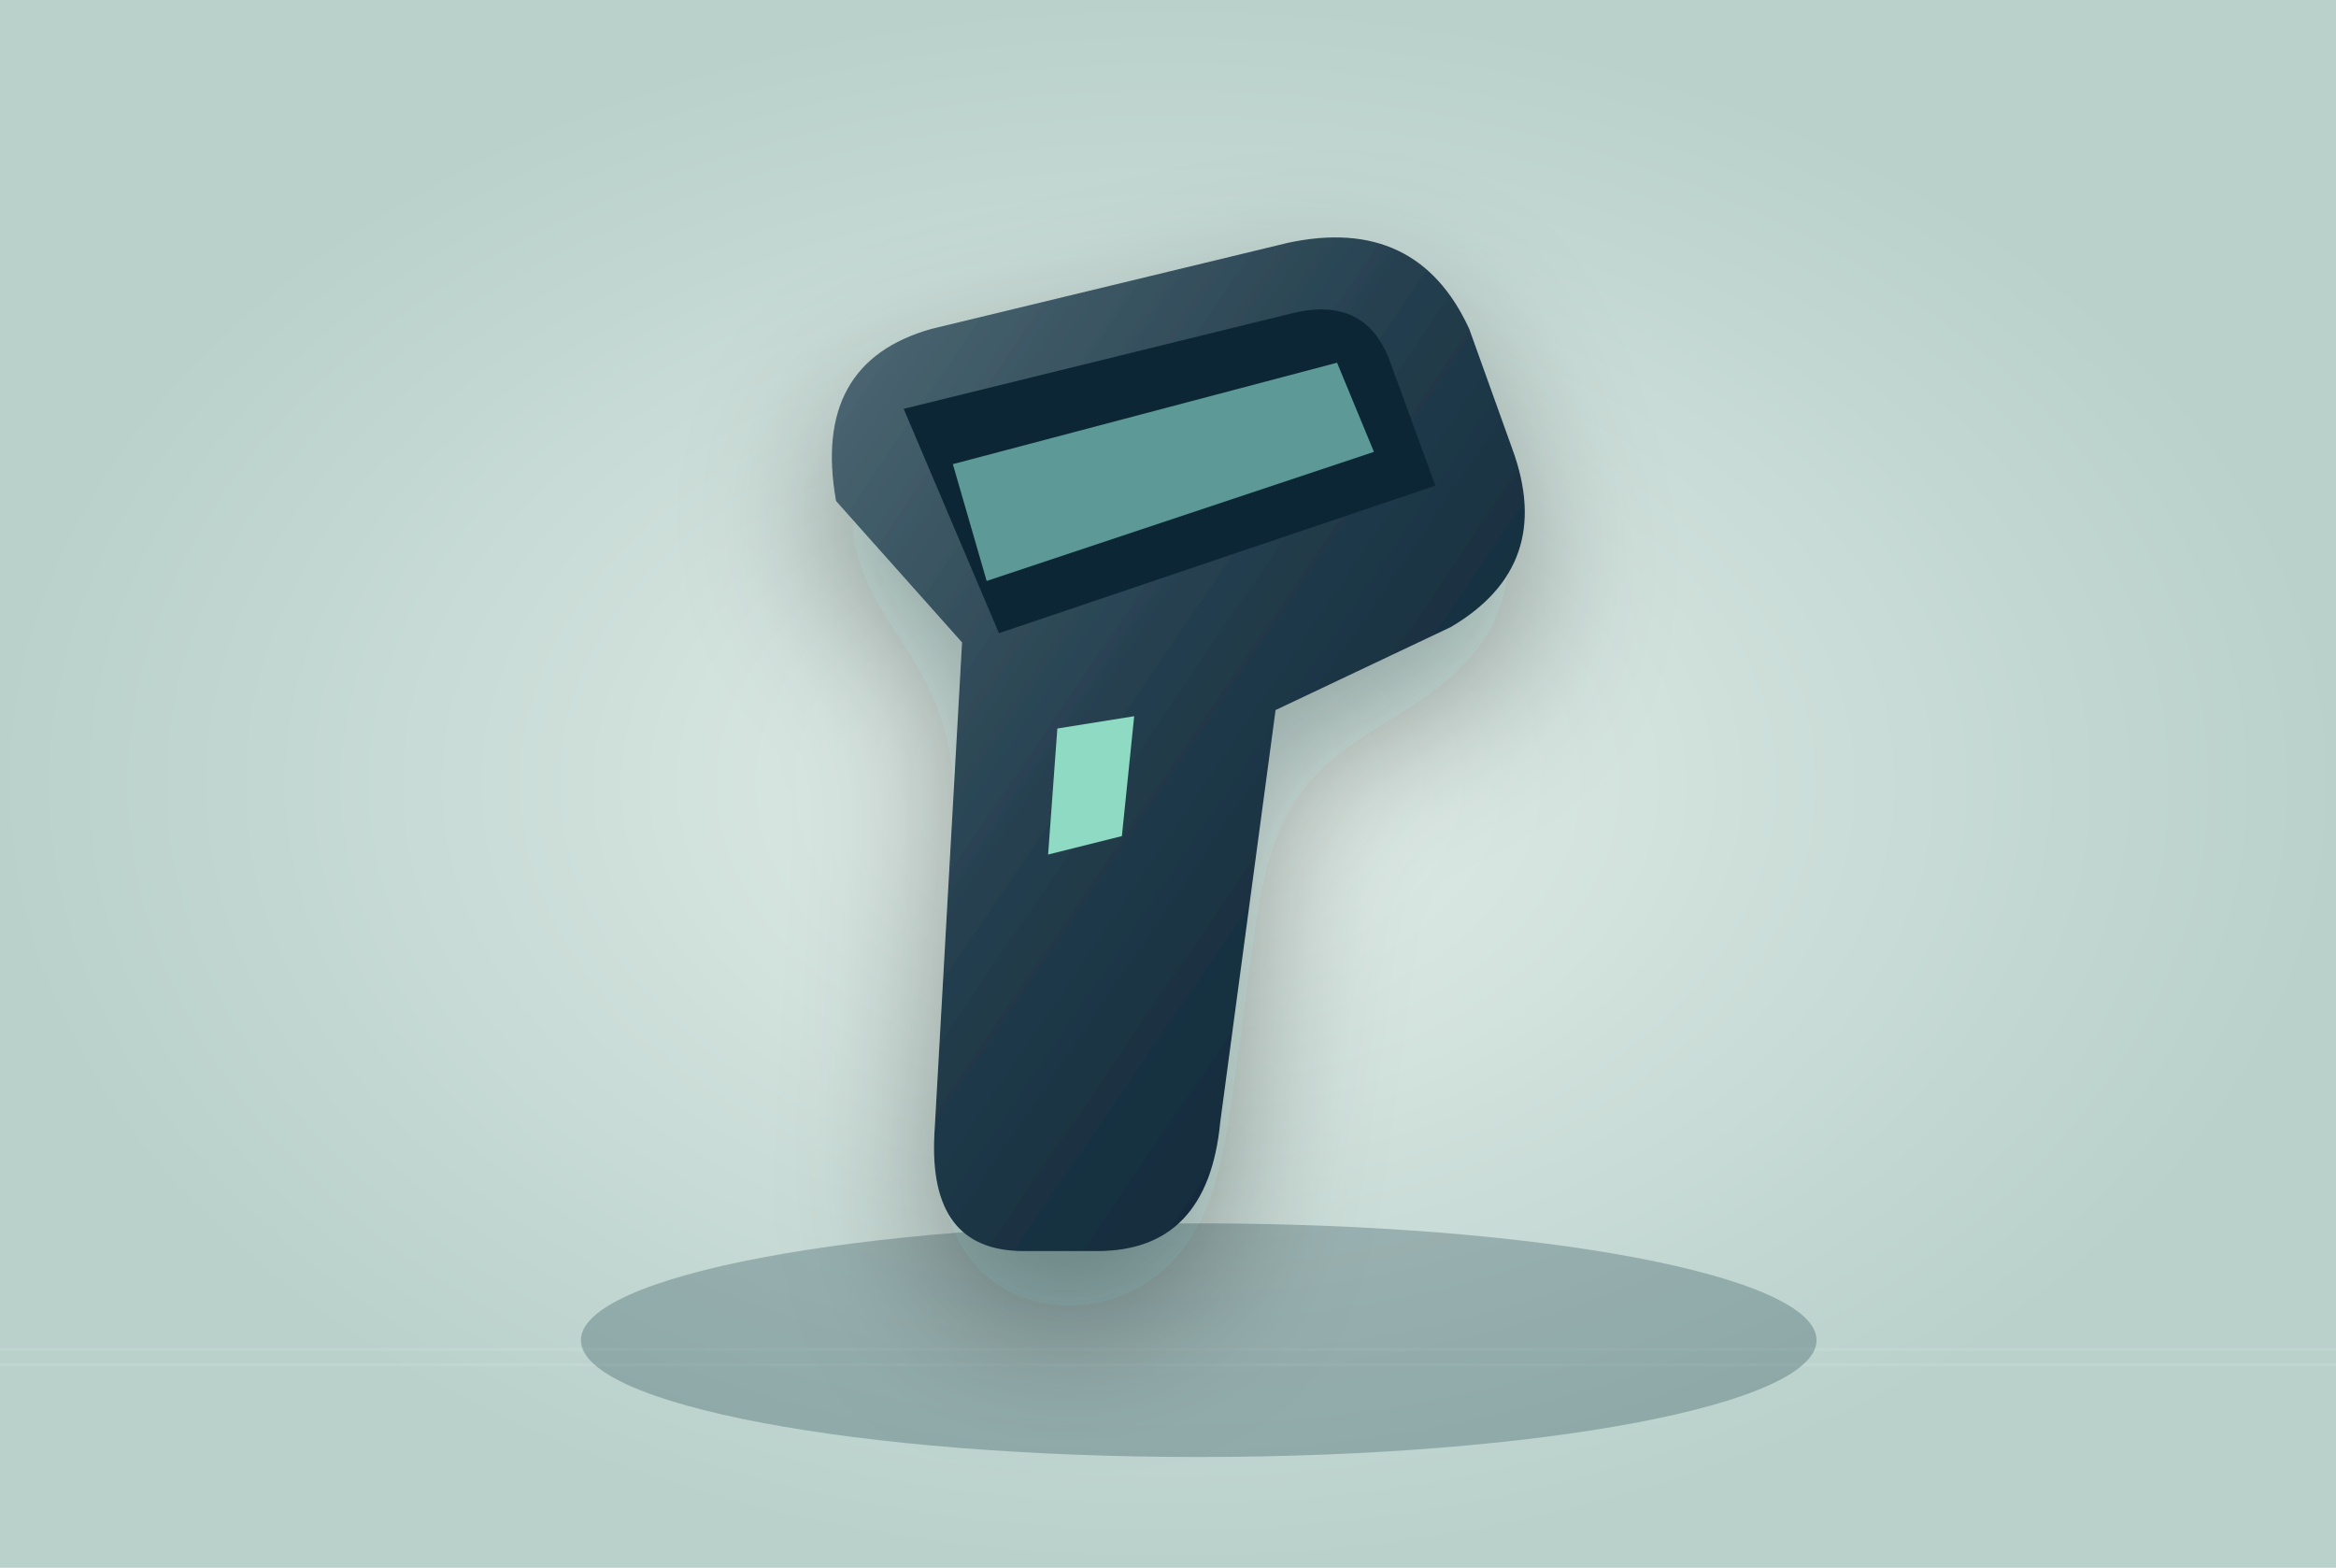
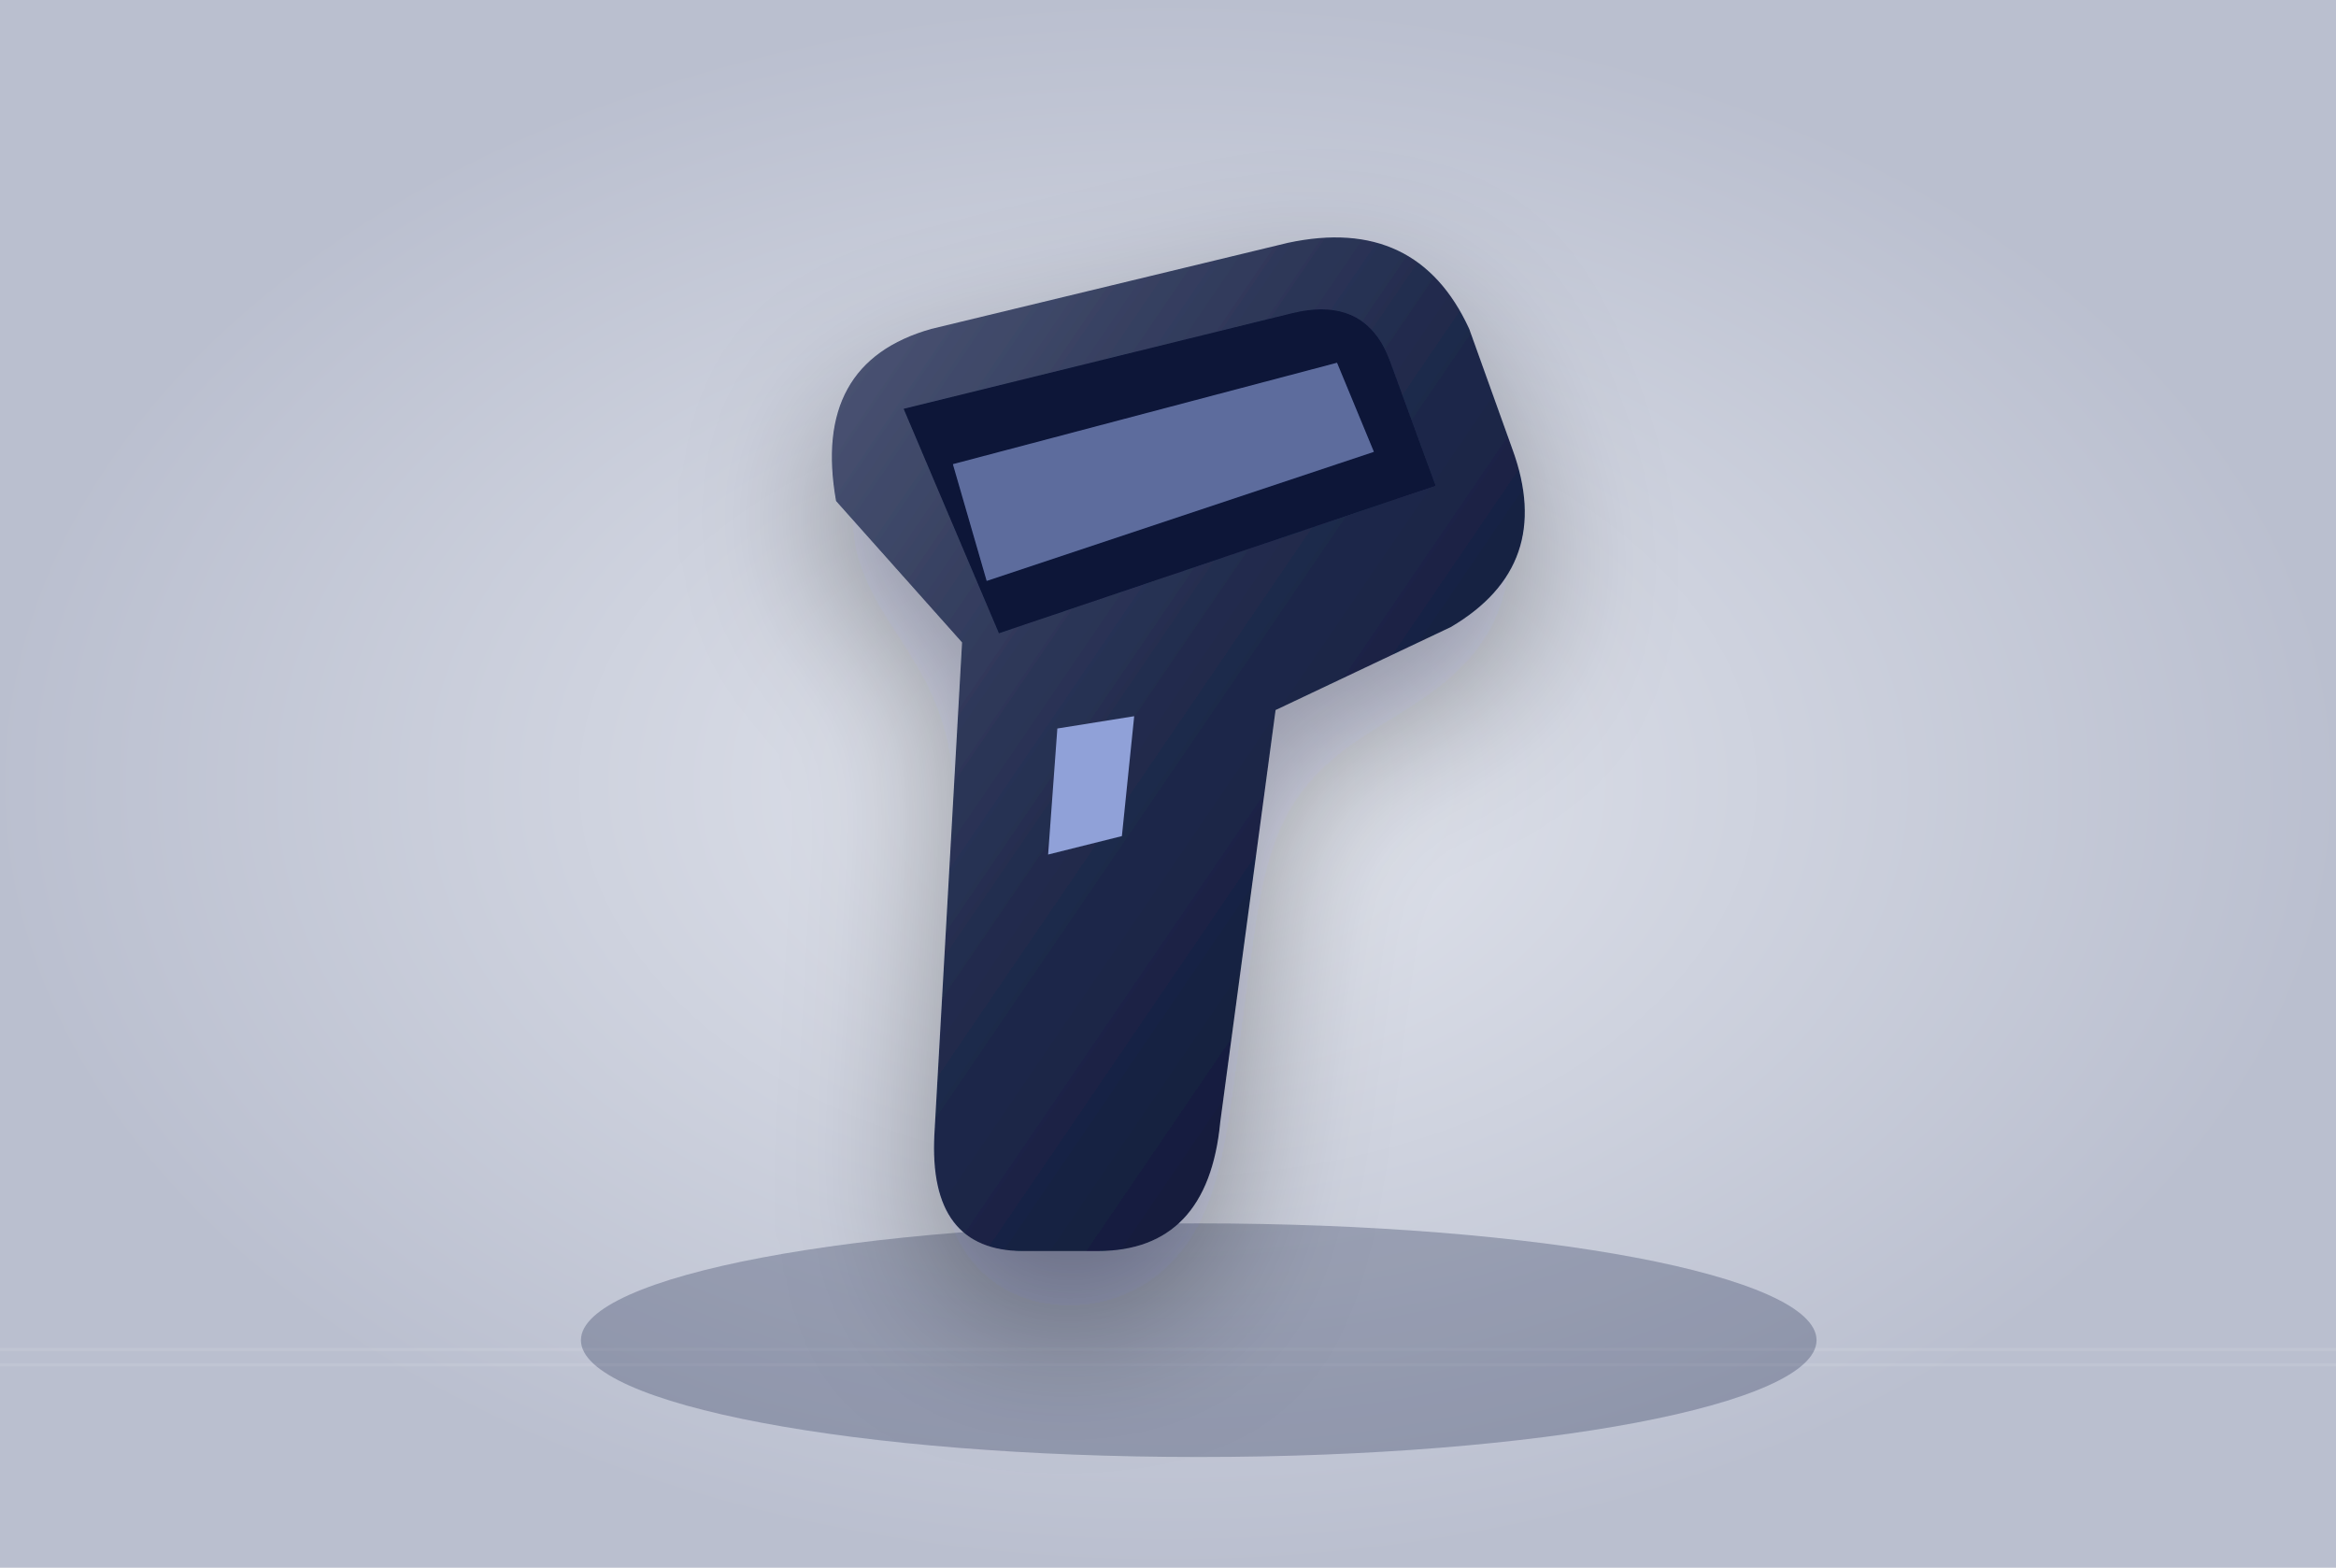
<svg xmlns="http://www.w3.org/2000/svg" viewBox="0 0 760 510" fill="none">
  <defs>
    <linearGradient id="shell" x1="0" y1="0" x2="1" y2="1" gradientUnits="objectBoundingBox">
-       <stop stop-color="#526d78" />
-       <stop offset=".48" stop-color="#213b4b" />
-       <stop offset="1" stop-color="#071d2c" />
+       <stop stop-color="#515a79" />
+       <stop offset=".48" stop-color="#202a4c" />
+       <stop offset="1" stop-color="#060f2d" />
    </linearGradient>
    <linearGradient id="surface" x1="0" y1="0" x2="0" y2="1" gradientUnits="objectBoundingBox">
-       <stop stop-color="#f4faf8" />
-       <stop offset="1" stop-color="#dae8e5" />
+       <stop stop-color="#f4f5fa" />
+       <stop offset="1" stop-color="#dadde8" />
    </linearGradient>
    <radialGradient id="stage">
-       <stop stop-color="#e3eee9" />
-       <stop offset="1" stop-color="#b9d0cb" />
+       <stop stop-color="#e3e6ee" />
+       <stop offset="1" stop-color="#babfcf" />
    </radialGradient>
    <radialGradient id="dark">
-       <stop stop-color="#285d60" />
-       <stop offset="1" stop-color="#092a3a" />
+       <stop stop-color="#273461" />
+       <stop offset="1" stop-color="#08143b" />
    </radialGradient>
    <linearGradient id="mint" x1="0" y1="0" x2="1" y2="1" gradientUnits="objectBoundingBox">
-       <stop stop-color="#b9f0d8" />
-       <stop offset="1" stop-color="#64b99e" />
+       <stop stop-color="#bac7ef" />
+       <stop offset="1" stop-color="#6679b7" />
    </linearGradient>
    <filter id="shadow" x="-50%" width="200%" y="-50%" height="220%">
-       <feDropShadow dx="0" dy="21" stdDeviation="24" flood-color="#001925" flood-opacity=".34" />
+       <feDropShadow dx="0" dy="21" stdDeviation="24" flood-color="#000925" flood-opacity=".34" />
    </filter>
  </defs>
  <rect width="760" height="510" fill="url(#stage)" />
-   <path d="M0 439H760M0 444H760" stroke="#fff" opacity=".09" />
-   <ellipse cx="390" cy="436" rx="201" ry="38" fill="#032c37" opacity=".25" />
+   <path d="M0 439H760M0 444H760" stroke="#ffffff" opacity=".09" />
+   <ellipse cx="390" cy="436" rx="201" ry="38" fill="#020e38" opacity=".25" />
  <g filter="url(#shadow)">
    <path d="M272 163q-8-45 31-56l116-28q42-9 59 28l14 39q14 38-20 58l-57 27-18 134q-4 42-40 42h-24q-31 0-29-38l9-160z" fill="url(#shell)" />
-     <path d="m294 133 126-31q24-6 32 15l15 41-142 48z" fill="#0b2836" />
-     <path d="m310 151 125-33 12 29-126 42z" fill="#88d6ca" opacity=".65" />
-     <path d="m344 237 25-4-4 39-24 6z" fill="#8edac2" />
+     <path d="m294 133 126-31q24-6 32 15l15 41-142 48z" fill="#0a1437" />
+     <path d="m310 151 125-33 12 29-126 42z" fill="#8a9bd4" opacity=".65" />
+     <path d="m344 237 25-4-4 39-24 6z" fill="#90a1d8" />
  </g>
</svg>
